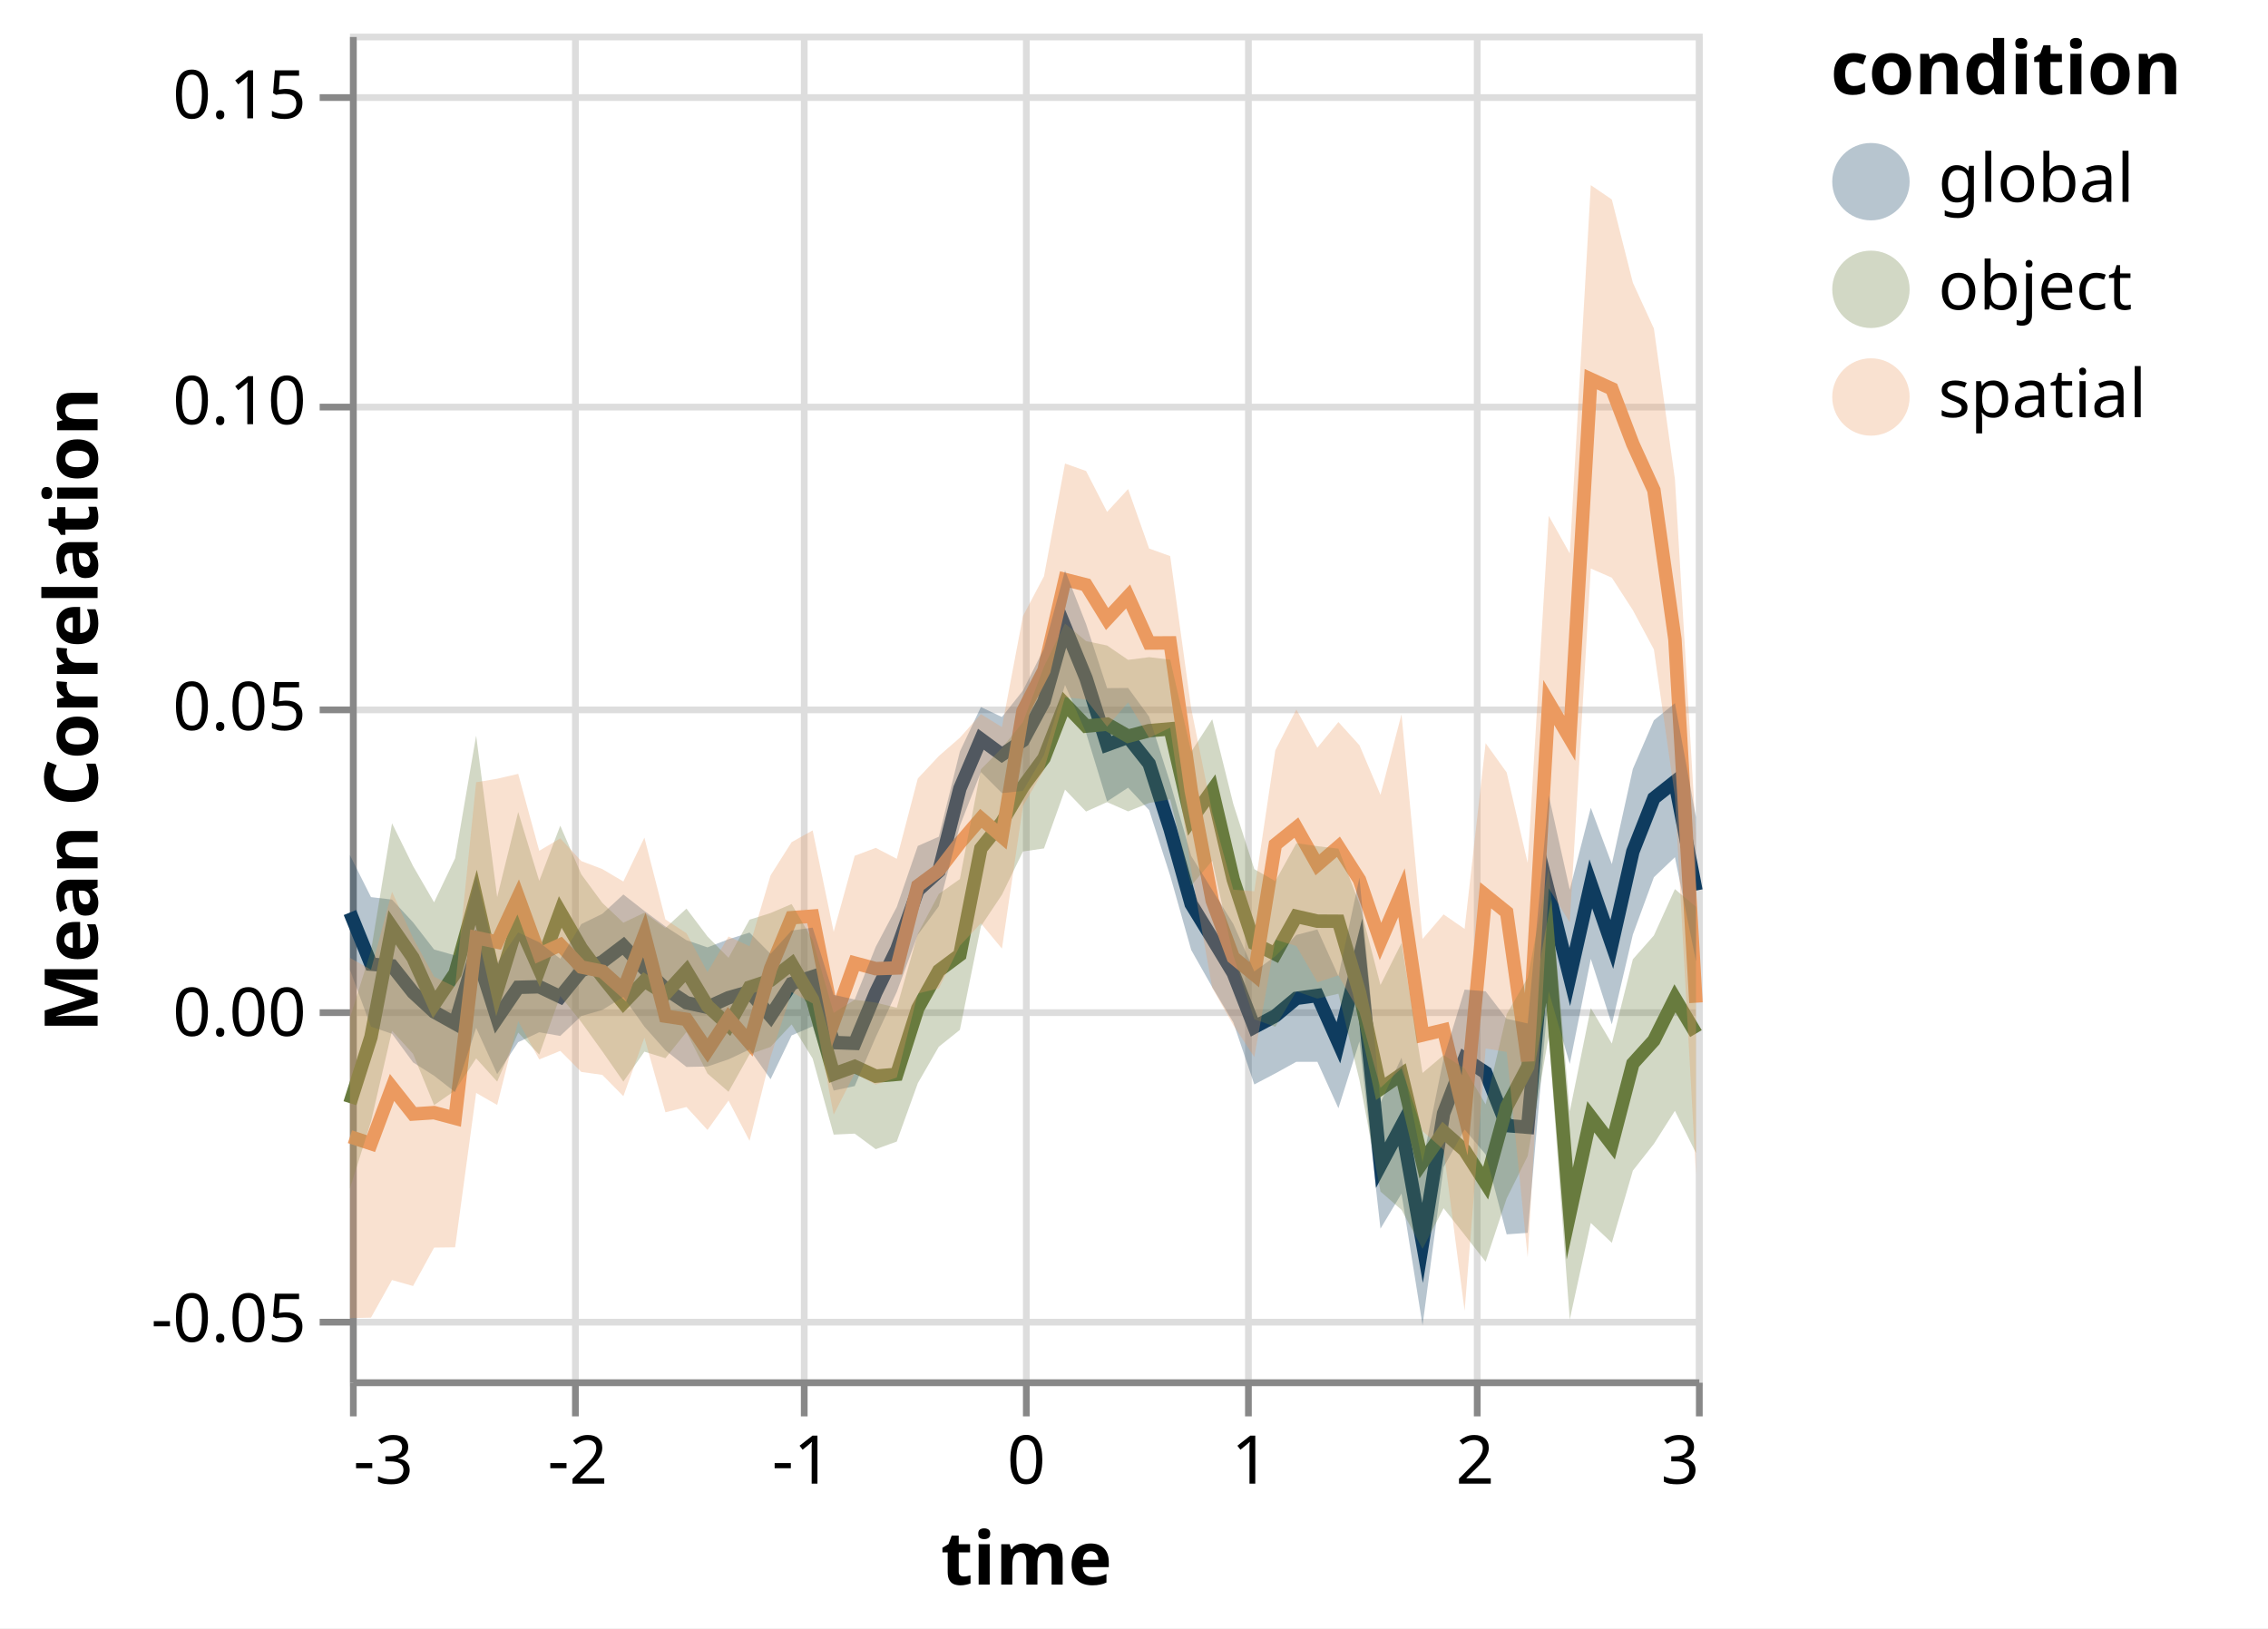
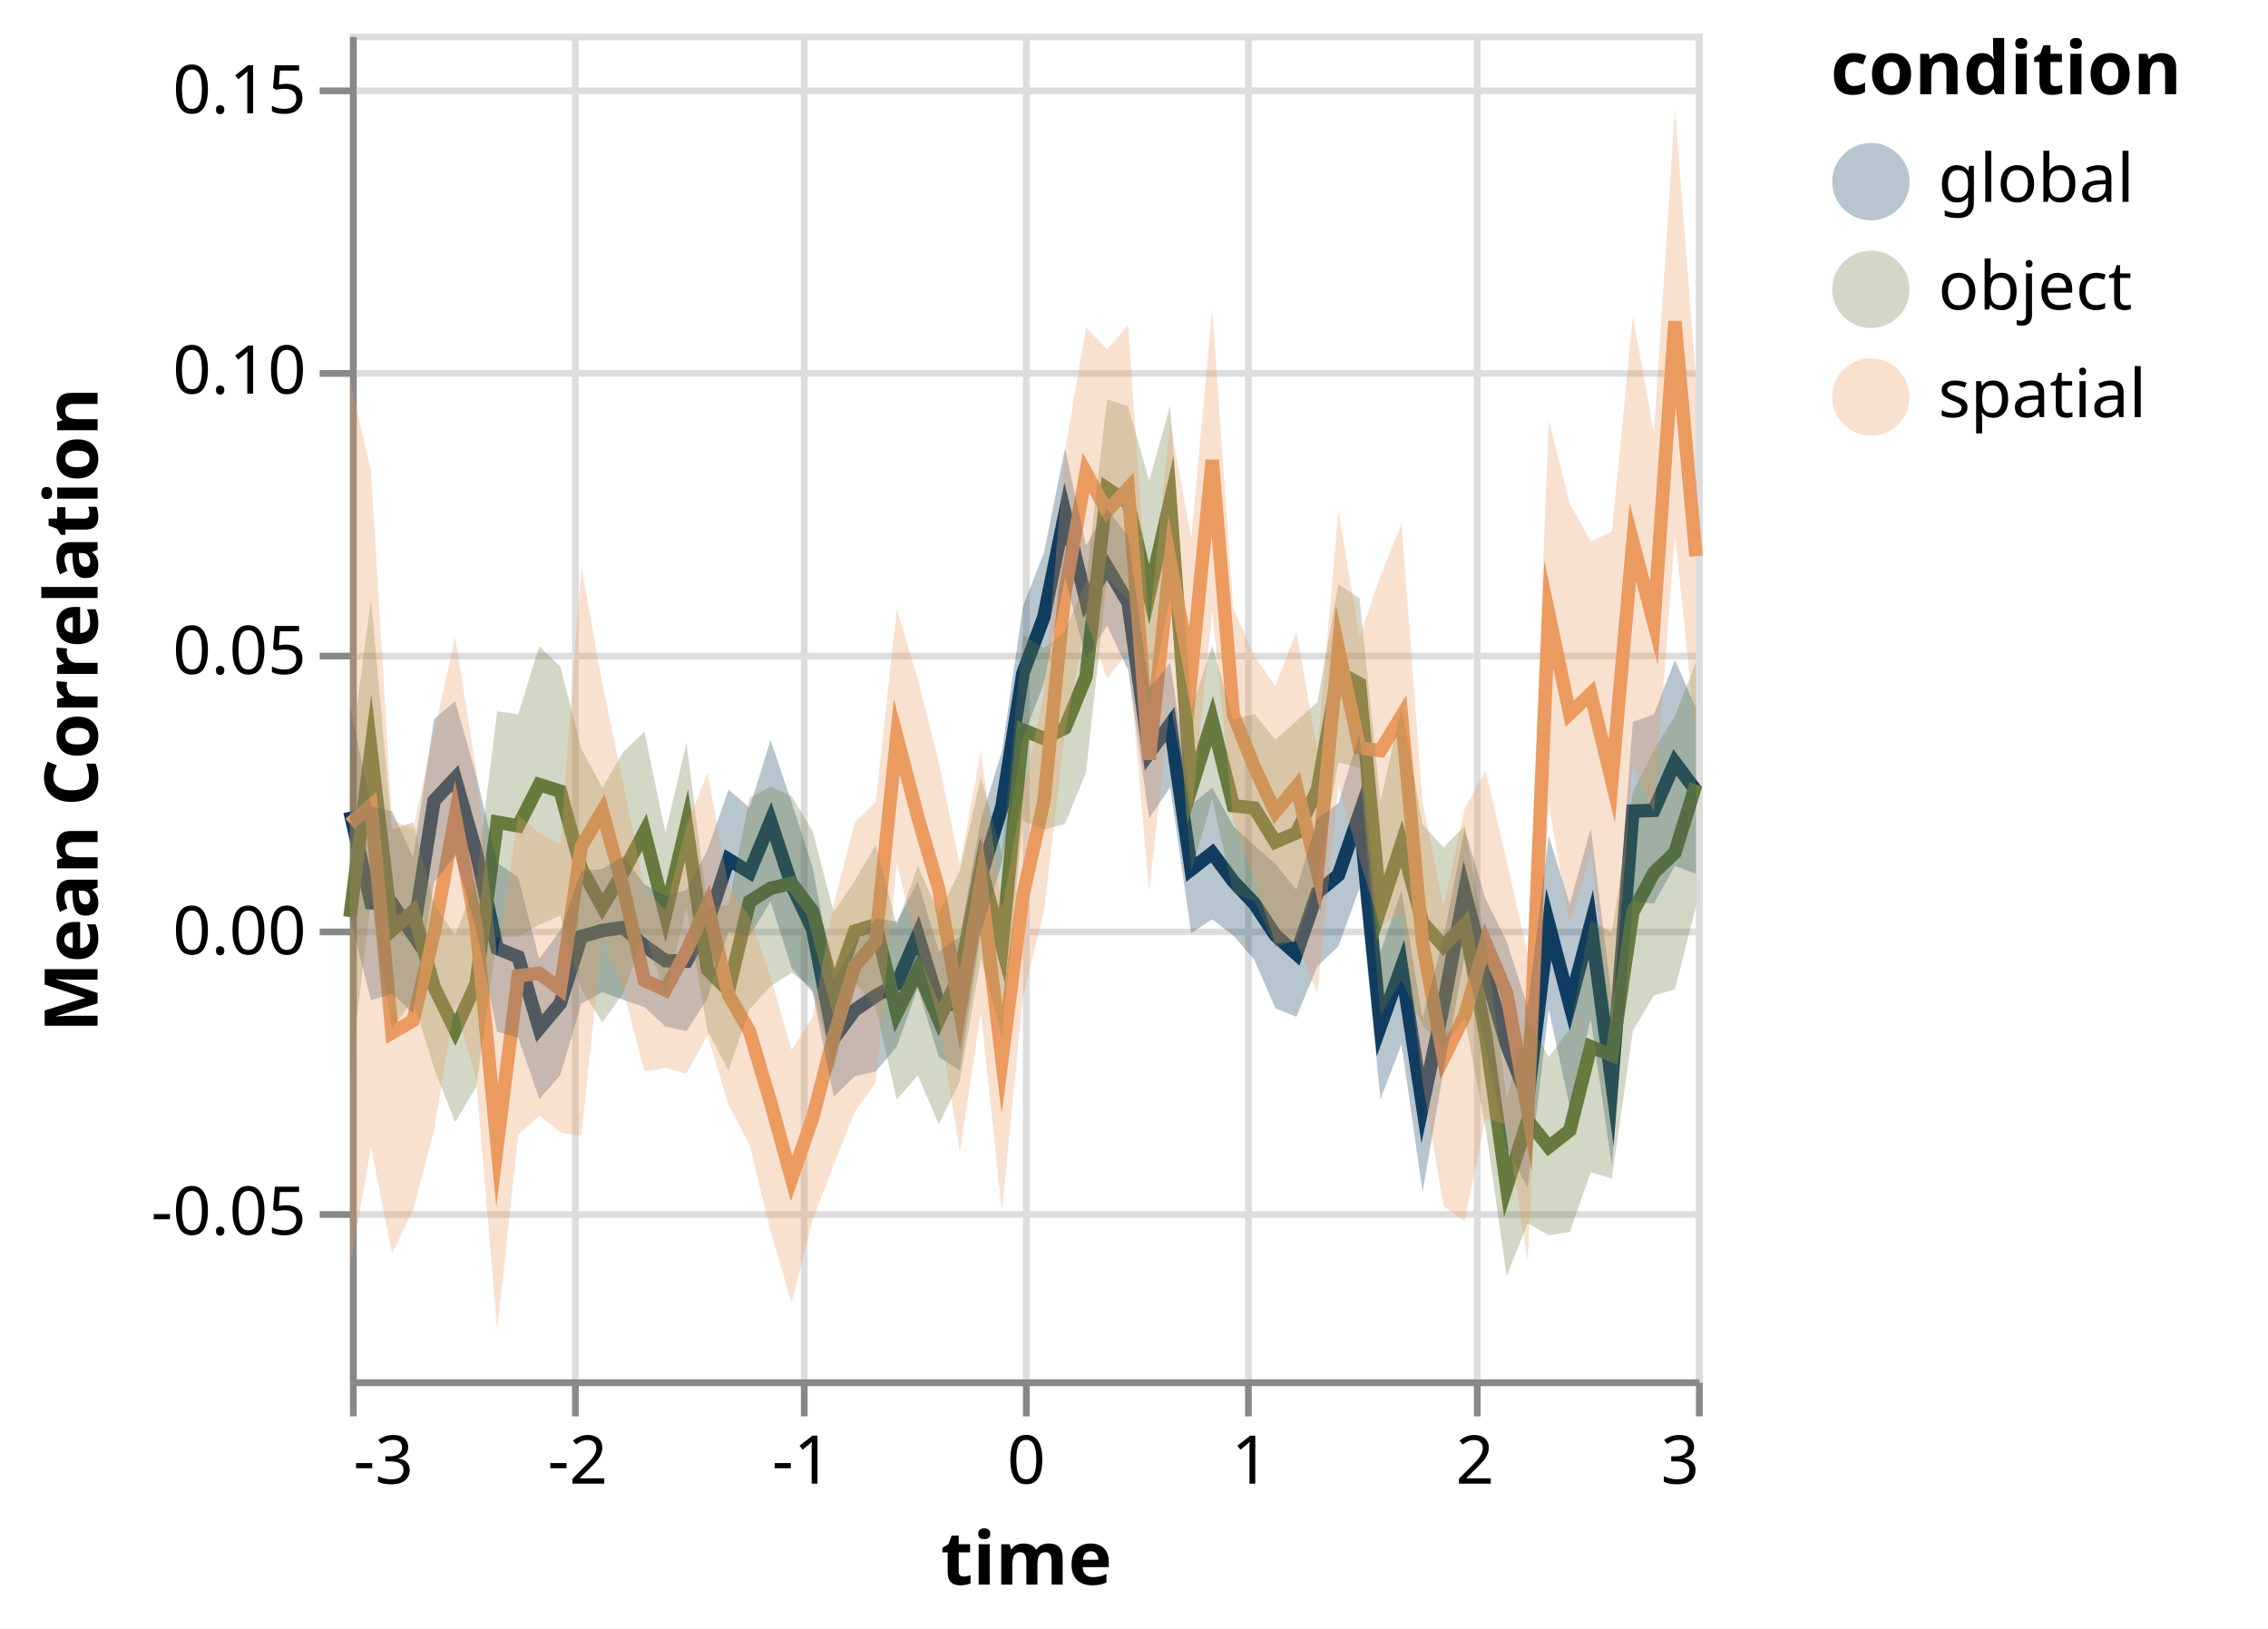
<svg xmlns="http://www.w3.org/2000/svg" class="marks" width="337" height="242" viewBox="0 0 337 242" version="1.1">
  <rect width="337" height="242" fill="white" />
  <g fill="none" stroke-miterlimit="10" transform="translate(52,5)">
    <g class="mark-group role-frame root" role="graphics-object" aria-roledescription="group mark container">
      <g transform="translate(0,0)">
        <path class="background" aria-hidden="true" d="M0.5,0.5h200v200h-200Z" stroke="#ddd" />
        <g>
          <g class="mark-group role-axis" aria-hidden="true">
            <g transform="translate(0.5,200.5)">
              <path class="background" aria-hidden="true" d="M0,0h0v0h0Z" pointer-events="none" />
              <g>
                <g class="mark-rule role-axis-grid" pointer-events="none">
                  <line transform="translate(0,-200)" x2="0" y2="200" stroke="#ddd" stroke-width="1" opacity="1" />
                  <line transform="translate(33,-200)" x2="0" y2="200" stroke="#ddd" stroke-width="1" opacity="1" />
                  <line transform="translate(67,-200)" x2="0" y2="200" stroke="#ddd" stroke-width="1" opacity="1" />
                  <line transform="translate(100,-200)" x2="0" y2="200" stroke="#ddd" stroke-width="1" opacity="1" />
                  <line transform="translate(133,-200)" x2="0" y2="200" stroke="#ddd" stroke-width="1" opacity="1" />
                  <line transform="translate(167,-200)" x2="0" y2="200" stroke="#ddd" stroke-width="1" opacity="1" />
                  <line transform="translate(200,-200)" x2="0" y2="200" stroke="#ddd" stroke-width="1" opacity="1" />
                </g>
              </g>
              <path class="foreground" aria-hidden="true" d="" pointer-events="none" display="none" />
            </g>
          </g>
          <g class="mark-group role-axis" aria-hidden="true">
            <g transform="translate(0.5,0.5)">
              <path class="background" aria-hidden="true" d="M0,0h0v0h0Z" pointer-events="none" />
              <g>
                <g class="mark-rule role-axis-grid" pointer-events="none">
-                   <line transform="translate(0,191)" x2="200" y2="0" stroke="#ddd" stroke-width="1" opacity="1" />
-                   <line transform="translate(0,145)" x2="200" y2="0" stroke="#ddd" stroke-width="1" opacity="1" />
-                   <line transform="translate(0,100)" x2="200" y2="0" stroke="#ddd" stroke-width="1" opacity="1" />
-                   <line transform="translate(0,55)" x2="200" y2="0" stroke="#ddd" stroke-width="1" opacity="1" />
-                   <line transform="translate(0,9)" x2="200" y2="0" stroke="#ddd" stroke-width="1" opacity="1" />
+                   <line transform="translate(0,175)" x2="200" y2="0" stroke="#ddd" stroke-width="1" opacity="1" />
+                   <line transform="translate(0,133)" x2="200" y2="0" stroke="#ddd" stroke-width="1" opacity="1" />
+                   <line transform="translate(0,92)" x2="200" y2="0" stroke="#ddd" stroke-width="1" opacity="1" />
+                   <line transform="translate(0,50)" x2="200" y2="0" stroke="#ddd" stroke-width="1" opacity="1" />
+                   <line transform="translate(0,8)" x2="200" y2="0" stroke="#ddd" stroke-width="1" opacity="1" />
                </g>
              </g>
              <path class="foreground" aria-hidden="true" d="" pointer-events="none" display="none" />
            </g>
          </g>
          <g class="mark-group role-axis" role="graphics-symbol" aria-roledescription="axis" aria-label="X-axis titled 'time' for a linear scale with values from -3 to 3">
            <g transform="translate(0.5,200.5)">
              <path class="background" aria-hidden="true" d="M0,0h0v0h0Z" pointer-events="none" />
              <g>
                <g class="mark-rule role-axis-tick" pointer-events="none">
                  <line transform="translate(0,0)" x2="0" y2="5" stroke="#888" stroke-width="1" opacity="1" />
                  <line transform="translate(33,0)" x2="0" y2="5" stroke="#888" stroke-width="1" opacity="1" />
                  <line transform="translate(67,0)" x2="0" y2="5" stroke="#888" stroke-width="1" opacity="1" />
                  <line transform="translate(100,0)" x2="0" y2="5" stroke="#888" stroke-width="1" opacity="1" />
                  <line transform="translate(133,0)" x2="0" y2="5" stroke="#888" stroke-width="1" opacity="1" />
                  <line transform="translate(167,0)" x2="0" y2="5" stroke="#888" stroke-width="1" opacity="1" />
                  <line transform="translate(200,0)" x2="0" y2="5" stroke="#888" stroke-width="1" opacity="1" />
                </g>
                <g class="mark-text role-axis-label" pointer-events="none">
                  <text text-anchor="start" transform="translate(0,15)" font-family="sans-serif" font-size="10px" fill="#000" opacity="1">-3</text>
                  <text text-anchor="middle" transform="translate(33.33333,15)" font-family="sans-serif" font-size="10px" fill="#000" opacity="1">-2</text>
                  <text text-anchor="middle" transform="translate(66.66667,15)" font-family="sans-serif" font-size="10px" fill="#000" opacity="1">-1</text>
                  <text text-anchor="middle" transform="translate(100,15)" font-family="sans-serif" font-size="10px" fill="#000" opacity="1">0</text>
                  <text text-anchor="middle" transform="translate(133.3333,15)" font-family="sans-serif" font-size="10px" fill="#000" opacity="1">1</text>
                  <text text-anchor="middle" transform="translate(166.6667,15)" font-family="sans-serif" font-size="10px" fill="#000" opacity="1">2</text>
                  <text text-anchor="end" transform="translate(200,15)" font-family="sans-serif" font-size="10px" fill="#000" opacity="1">3</text>
                </g>
                <g class="mark-rule role-axis-domain" pointer-events="none">
                  <line transform="translate(0,0)" x2="200" y2="0" stroke="#888" stroke-width="1" opacity="1" />
                </g>
                <g class="mark-text role-axis-title" pointer-events="none">
                  <text text-anchor="middle" transform="translate(100,30)" font-family="sans-serif" font-size="11px" font-weight="bold" fill="#000" opacity="1">time</text>
                </g>
              </g>
              <path class="foreground" aria-hidden="true" d="" pointer-events="none" display="none" />
            </g>
          </g>
-           <g class="mark-group role-axis" role="graphics-symbol" aria-roledescription="axis" aria-label="Y-axis titled 'Mean Correlation' for a linear scale with values from -0.06 to 0.16">
+           <g class="mark-group role-axis" role="graphics-symbol" aria-roledescription="axis" aria-label="Y-axis titled 'Mean Correlation' for a linear scale with values from -0.08 to 0.16">
            <g transform="translate(0.5,0.5)">
              <path class="background" aria-hidden="true" d="M0,0h0v0h0Z" pointer-events="none" />
              <g>
                <g class="mark-rule role-axis-tick" pointer-events="none">
-                   <line transform="translate(0,191)" x2="-5" y2="0" stroke="#888" stroke-width="1" opacity="1" />
-                   <line transform="translate(0,145)" x2="-5" y2="0" stroke="#888" stroke-width="1" opacity="1" />
-                   <line transform="translate(0,100)" x2="-5" y2="0" stroke="#888" stroke-width="1" opacity="1" />
-                   <line transform="translate(0,55)" x2="-5" y2="0" stroke="#888" stroke-width="1" opacity="1" />
-                   <line transform="translate(0,9)" x2="-5" y2="0" stroke="#888" stroke-width="1" opacity="1" />
+                   <line transform="translate(0,175)" x2="-5" y2="0" stroke="#888" stroke-width="1" opacity="1" />
+                   <line transform="translate(0,133)" x2="-5" y2="0" stroke="#888" stroke-width="1" opacity="1" />
+                   <line transform="translate(0,92)" x2="-5" y2="0" stroke="#888" stroke-width="1" opacity="1" />
+                   <line transform="translate(0,50)" x2="-5" y2="0" stroke="#888" stroke-width="1" opacity="1" />
+                   <line transform="translate(0,8)" x2="-5" y2="0" stroke="#888" stroke-width="1" opacity="1" />
                </g>
                <g class="mark-text role-axis-label" pointer-events="none">
-                   <text text-anchor="end" transform="translate(-7,193.9091)" font-family="sans-serif" font-size="10px" fill="#000" opacity="1">-0.05</text>
-                   <text text-anchor="end" transform="translate(-7,148.4545)" font-family="sans-serif" font-size="10px" fill="#000" opacity="1">0.00</text>
-                   <text text-anchor="end" transform="translate(-7,103)" font-family="sans-serif" font-size="10px" fill="#000" opacity="1">0.05</text>
-                   <text text-anchor="end" transform="translate(-7,57.54545)" font-family="sans-serif" font-size="10px" fill="#000" opacity="1">0.10</text>
-                   <text text-anchor="end" transform="translate(-7,12.09091)" font-family="sans-serif" font-size="10px" fill="#000" opacity="1">0.15</text>
+                   <text text-anchor="end" transform="translate(-7,178)" font-family="sans-serif" font-size="10px" fill="#000" opacity="1">-0.05</text>
+                   <text text-anchor="end" transform="translate(-7,136.3333)" font-family="sans-serif" font-size="10px" fill="#000" opacity="1">0.00</text>
+                   <text text-anchor="end" transform="translate(-7,94.66667)" font-family="sans-serif" font-size="10px" fill="#000" opacity="1">0.05</text>
+                   <text text-anchor="end" transform="translate(-7,53)" font-family="sans-serif" font-size="10px" fill="#000" opacity="1">0.10</text>
+                   <text text-anchor="end" transform="translate(-7,11.33333)" font-family="sans-serif" font-size="10px" fill="#000" opacity="1">0.15</text>
                </g>
                <g class="mark-rule role-axis-domain" pointer-events="none">
                  <line transform="translate(0,200)" x2="0" y2="-200" stroke="#888" stroke-width="1" opacity="1" />
                </g>
                <g class="mark-text role-axis-title" pointer-events="none">
                  <text text-anchor="middle" transform="translate(-36,100) rotate(-90) translate(0,-2)" font-family="sans-serif" font-size="11px" font-weight="bold" fill="#000" opacity="1">Mean Correlation</text>
                </g>
              </g>
              <path class="foreground" aria-hidden="true" d="" pointer-events="none" display="none" />
            </g>
          </g>
          <g class="mark-group role-scope layer_0_pathgroup" role="graphics-object" aria-roledescription="group mark container">
            <g transform="translate(0,0)">
              <path class="background" aria-hidden="true" d="M0,0h200v200h-200Z" />
              <g>
                <g class="mark-line role-mark layer_0_marks" role="graphics-object" aria-roledescription="line mark container">
-                   <path aria-label="time: -3; condition: global; Mean Correlation: 0.0163220218439" role="graphics-symbol" aria-roledescription="line mark" d="M0,130.616L3.125,138.294L6.25,138.546L9.375,142.495L12.5,145.376L15.625,147.12L18.75,136.529L21.875,146.341L25,141.734L28.125,141.65L31.25,143.137L34.375,139.271L37.5,137.947L40.625,135.57L43.75,138.954L46.875,141.949L50,144.028L53.125,144.7L56.25,143.282L59.375,142.393L62.5,146.002L65.625,141.179L68.75,140.156L71.875,149.94L75,150.059L78.125,142.519L81.25,136.115L84.375,127.329L87.5,124.481L90.625,112.195L93.75,104.864L96.875,107.169L100,105.065L103.125,99.249L106.25,88.196L109.375,95.812L112.5,105.696L115.625,104.559L118.75,108.501L121.875,118.238L125,129.363L128.125,134.471L131.25,139.629L134.375,147.649L137.5,145.982L140.625,143.373L143.75,142.95L146.875,149.976L150,137.353L153.125,168.17L156.25,162.295L159.375,179.725L162.5,160.468L165.625,152.358L168.75,154.417L171.875,162.283L175,162.531L178.125,127.709L181.25,140.2L184.375,126.352L187.5,135.36L190.625,121.557L193.75,113.63L196.875,111.157L200,127.359" stroke="#0F3C5F" stroke-width="2" />
+                   <path aria-label="time: -3; condition: global; Mean Correlation: 0.0212646980146" role="graphics-symbol" aria-roledescription="line mark" d="M0,115.613L3.125,129.169L6.25,129.273L9.375,133.907L12.5,113.997L15.625,110.663L18.75,121.65L21.875,135.948L25,137.209L28.125,147.847L31.25,144.119L34.375,134.196L37.5,133.288L40.625,132.855L43.75,135.562L46.875,137.776L50,137.846L53.125,132.287L56.25,122.726L59.375,124.637L62.5,117.046L65.625,126.517L68.75,133.098L71.875,149.366L75,145.125L78.125,142.998L81.25,141.245L84.375,133.983L87.5,144.24L90.625,144.236L93.75,125.268L96.875,114.87L100,95.066L103.125,86.638L106.25,71.327L109.375,84.301L112.5,79.277L115.625,84.588L118.75,106.923L121.875,102.626L125,124.218L128.125,121.77L131.25,125.979L134.375,129.282L137.5,133.981L140.625,136.767L143.75,127.644L146.875,125.049L150,115.98L153.125,147.469L156.25,138.735L159.375,159.258L162.5,144.26L165.625,127.543L168.75,139.627L171.875,150.274L175,158.204L178.125,132.368L181.25,144.281L184.375,132.391L187.5,155.829L190.625,115.548L193.75,115.433L196.875,108.312L200,112.49" stroke="#0F3C5F" stroke-width="2" />
                </g>
              </g>
              <path class="foreground" aria-hidden="true" d="" display="none" />
            </g>
            <g transform="translate(0,0)">
              <path class="background" aria-hidden="true" d="M0,0h200v200h-200Z" />
              <g>
                <g class="mark-line role-mark layer_0_marks" role="graphics-object" aria-roledescription="line mark container">
-                   <path aria-label="time: -3; condition: object; Mean Correlation: -0.0148568028618" role="graphics-symbol" aria-roledescription="line mark" d="M0,158.961L3.125,149.115L6.25,132.817L9.375,137.36L12.5,144.283L15.625,139.638L18.75,128.366L21.875,142.15L25,132.044L28.125,139.036L31.25,130.537L34.375,135.941L37.5,140.167L40.625,144.045L43.75,140.774L46.875,142.714L50,139.302L53.125,144.502L56.25,147.368L59.375,141.726L62.5,140.68L65.625,138.261L68.75,143.587L71.875,154.632L75,153.494L78.125,154.935L81.25,154.665L84.375,144.863L87.5,139.25L90.625,136.915L93.75,121.09L96.875,117.193L100,111.922L103.125,107.673L106.25,99.641L109.375,102.917L112.5,102.622L115.625,104.414L118.75,103.592L121.875,103.324L125,116.824L128.125,112.456L131.25,125.724L134.375,135.235L137.5,136.796L140.625,131.189L143.75,131.902L146.875,131.919L150,142.496L153.125,156.817L156.25,154.67L159.375,167.728L162.5,163.207L165.625,165.951L168.75,170.842L171.875,159.477L175,153.553L178.125,136.314L181.25,175.363L184.375,160.979L187.5,165.079L190.625,153.066L193.75,149.616L196.875,143.36L200,148.612" stroke="#687B3E" stroke-width="2" />
+                   <path aria-label="time: -3; condition: object; Mean Correlation: 0.00244119730264" role="graphics-symbol" aria-roledescription="line mark" d="M0,131.299L3.125,106.518L6.25,133.246L9.375,130.428L12.5,141.658L15.625,148.09L18.75,141.174L21.875,117.19L25,117.747L28.125,111.611L31.25,112.59L34.375,124.061L37.5,129.764L40.625,124.595L43.75,118.681L46.875,130.909L50,117.667L53.125,139.092L56.25,142.202L59.375,128.987L62.5,127.027L65.625,126.269L68.75,130.429L71.875,142.28L75,133.382L78.125,132.454L81.25,145.551L84.375,139.172L87.5,146.55L90.625,139.888L93.75,123.954L96.875,135.596L100,103.491L103.125,104.756L106.25,103.178L109.375,95.548L112.5,67.615L115.625,69.719L118.75,83.33L121.875,69.518L125,112.162L128.125,102.134L131.25,114.738L134.375,115.084L137.5,120.128L140.625,118.78L143.75,112.375L146.875,94.912L150,96.628L153.125,130.04L156.25,120.399L159.375,132.09L162.5,135.624L165.625,132.367L168.75,148.857L171.875,171.371L175,161.545L178.125,165.445L181.25,162.992L184.375,150.559L187.5,151.84L190.625,130.56L193.75,124.699L196.875,121.711L200,111.576" stroke="#687B3E" stroke-width="2" />
                </g>
              </g>
              <path class="foreground" aria-hidden="true" d="" display="none" />
            </g>
            <g transform="translate(0,0)">
              <path class="background" aria-hidden="true" d="M0,0h200v200h-200Z" />
              <g>
                <g class="mark-line role-mark layer_0_marks" role="graphics-object" aria-roledescription="line mark container">
-                   <path aria-label="time: -3; condition: spatial; Mean Correlation: -0.0203298542407" role="graphics-symbol" aria-roledescription="line mark" d="M0,163.936L3.125,164.965L6.25,156.614L9.375,160.566L12.5,160.361L15.625,161.196L18.75,134.344L21.875,135.011L25,128.302L28.125,136.854L31.25,135.427L34.375,138.719L37.5,139.347L40.625,142.147L43.75,133.917L46.875,146.022L50,146.498L53.125,151.115L56.25,146.329L59.375,149.961L62.5,138.949L65.625,131.388L68.75,131.154L71.875,146.856L75,138.126L78.125,138.963L81.25,138.859L84.375,126.656L87.5,124.339L90.625,120.269L93.75,116.628L96.875,119.333L100,100.688L103.125,94.619L106.25,81.128L109.375,81.92L112.5,87.001L115.625,83.641L118.75,90.566L121.875,90.546L125,112.477L128.125,128.852L131.25,137.289L134.375,139.86L137.5,120.524L140.625,118L143.75,123.538L146.875,120.845L150,125.751L153.125,134.913L156.25,127.672L159.375,148.833L162.5,148.085L165.625,160.77L168.75,128.056L171.875,130.581L175,152.677L178.125,99.398L181.25,104.717L184.375,51.354L187.5,52.78L190.625,61.001L193.75,67.849L196.875,90.009L200,144.023" stroke="#EB9A60" stroke-width="2" />
+                   <path aria-label="time: -3; condition: spatial; Mean Correlation: 0.0190844518742" role="graphics-symbol" aria-roledescription="line mark" d="M0,117.43L3.125,114.697L6.25,148.5L9.375,146.682L12.5,133.744L15.625,116.366L18.75,132.61L21.875,165.242L25,140.033L28.125,139.652L31.25,142.024L34.375,120.798L37.5,115.538L40.625,127.004L43.75,140.7L46.875,142.117L50,136.318L53.125,129.486L56.25,142.845L59.375,148.285L62.5,158.816L65.625,170.15L68.75,161.128L71.875,149.064L75,138.593L78.125,134.873L81.25,104.482L84.375,116.39L87.5,127.187L90.625,145.184L93.75,126.233L96.875,152.43L100,128.053L103.125,114.031L106.25,82.92L109.375,65.26L112.5,70.987L115.625,67.586L118.75,107.872L121.875,78.445L125,95.288L128.125,63.387L131.25,101.18L134.375,109.016L137.5,115.669L140.625,111.887L143.75,124.568L146.875,91.459L150,106.151L153.125,106.547L156.25,101.417L159.375,135.09L162.5,152.269L165.625,145.952L168.75,135.138L171.875,142.581L175,160.017L178.125,86.262L181.25,101.057L184.375,98.09L187.5,111.067L190.625,75.566L193.75,87.611L196.875,42.773L200,77.661" stroke="#EB9A60" stroke-width="2" />
                </g>
              </g>
              <path class="foreground" aria-hidden="true" d="" display="none" />
            </g>
          </g>
          <g class="mark-group role-scope layer_1_layer_0_pathgroup" role="graphics-object" aria-roledescription="group mark container">
            <g transform="translate(0,0)">
              <path class="background" aria-hidden="true" d="M0,0h200v200h-200Z" />
              <g>
                <g class="mark-area role-mark layer_1_layer_0_marks" role="graphics-object" aria-roledescription="area mark container">
-                   <path aria-label=": 0.00692903252546; upper_lower: 0.0256991726485; time: -3; condition: global; upper: 0.0256991726485; lower: 0.00692903252546" role="graphics-symbol" aria-roledescription="errorband" d="M0,139.155L3.125,147.589L6.25,148.64L9.375,152.894L12.5,154.876L15.625,157.308L18.75,147.767L21.875,154.637L25,149.886L28.125,148.413L31.25,148.96L34.375,146L37.5,145.099L40.625,143.159L43.75,147.583L46.875,151.094L50,153.568L53.125,153.501L56.25,152.441L59.375,150.971L62.5,155.391L65.625,148.887L68.75,147.523L71.875,157.079L75,156.413L78.125,149.144L81.25,142.427L84.375,133.929L87.5,129.683L90.625,117.743L93.75,109.741L96.875,112.87L100,112.551L103.125,107.231L106.25,96.793L109.375,103.916L112.5,114.109L115.625,112.067L118.75,115.398L121.875,125.145L125,136.186L128.125,141.711L131.25,146.936L134.375,156.17L137.5,154.529L140.625,152.802L143.75,152.807L146.875,159.706L150,149.784L153.125,177.604L156.25,172.389L159.375,191.961L162.5,168.464L165.625,162.861L168.75,166.574L171.875,178.448L175,178.225L178.125,142.343L181.25,153.124L184.375,137.509L187.5,147.239L190.625,133.897L193.75,125.378L196.875,122.397L200,137.845L200,116.441L196.875,99.506L193.75,102.045L190.625,109.271L187.5,123.419L184.375,115.049L181.25,127.229L178.125,113.192L175,147.105L171.875,146.41L168.75,142.321L165.625,142.074L162.5,152.312L159.375,167.733L156.25,152.187L153.125,158.871L150,125.426L146.875,140.063L143.75,133.133L140.625,133.952L137.5,137.115L134.375,139.371L131.25,132.302L128.125,127.261L125,122.205L121.875,111.327L118.75,101.509L115.625,97.245L112.5,97.268L109.375,87.729L106.25,79.775L103.125,91.398L100,97.628L96.875,101.559L93.75,100.082L90.625,106.692L87.5,119.347L84.375,120.723L81.25,129.791L78.125,135.713L75,143.542L71.875,142.85L68.75,132.86L65.625,133.293L62.5,136.759L59.375,133.599L56.25,134.59L53.125,135.797L50,134.728L46.875,132.691L43.75,130.381L40.625,127.937L37.5,130.813L34.375,132.335L31.25,137.478L28.125,135.047L25,133.57L21.875,138.13L18.75,125.236L15.625,136.995L12.5,136.113L9.375,132.076L6.25,128.695L3.125,128.328L0,122.092Z" fill="#0F3C5F" opacity="0.3" />
+                   <path aria-label=": 0.00247684127559; upper_lower: 0.0401791179869; time: -3; condition: global; upper: 0.0401791179869; lower: 0.00247684127559" role="graphics-symbol" aria-roledescription="errorband" d="M0,131.269L3.125,143.67L6.25,142.641L9.375,145.59L12.5,126.124L15.625,122.202L18.75,133.149L21.875,148.336L25,149.213L28.125,158.339L31.25,154.815L34.375,144.16L37.5,142.45L40.625,143.622L43.75,144.66L46.875,147.565L50,148.247L53.125,143.411L56.25,133.468L59.375,134.158L62.5,128.962L65.625,138.883L68.75,142.47L71.875,158.029L75,154.968L78.125,154.226L81.25,150.575L84.375,141.808L87.5,152.072L90.625,154.105L93.75,133.583L96.875,123.231L100,104.757L103.125,96.486L106.25,80.879L109.375,92.886L112.5,87.983L115.625,94.566L118.75,116.627L121.875,112L125,133.666L128.125,131.642L131.25,134.024L134.375,137.627L137.5,144.828L140.625,146.126L143.75,138.606L146.875,135.631L150,127.03L153.125,158.338L156.25,150.203L159.375,172.124L162.5,154.096L165.625,137.174L168.75,150.738L171.875,165.594L175,171.557L178.125,145.02L181.25,159.476L184.375,146.448L187.5,168.267L190.625,128.996L193.75,129.289L196.875,123.691L200,124.852L200,100.211L196.875,93.07L193.75,101.189L190.625,102.278L187.5,143.206L184.375,118.125L181.25,129.4L178.125,119.203L175,144.618L171.875,134.883L168.75,128.628L165.625,118.217L162.5,134.314L159.375,146.356L156.25,127.36L153.125,136.434L150,104.17L146.875,114.355L143.75,116.687L140.625,127.249L137.5,123.353L134.375,120.638L131.25,117.777L128.125,112.067L125,114.568L121.875,93.527L118.75,97.272L115.625,74.741L112.5,70.555L109.375,76.075L106.25,61.645L103.125,77.11L100,85.118L96.875,106.697L93.75,116.771L90.625,134.228L87.5,136.381L84.375,126.015L81.25,131.982L78.125,131.471L75,135.212L71.875,140.588L68.75,123.927L65.625,114.231L62.5,104.995L59.375,115.052L56.25,112.339L53.125,121.302L50,127.284L46.875,128.172L43.75,126.454L40.625,122.233L37.5,124.148L34.375,124.489L31.25,133.274L28.125,137.478L25,125.381L21.875,123.251L18.75,110.197L15.625,99.19L12.5,101.877L9.375,122.381L6.25,115.55L3.125,114.853L0,99.851Z" fill="#0F3C5F" opacity="0.3" />
                </g>
              </g>
              <path class="foreground" aria-hidden="true" d="" display="none" />
            </g>
            <g transform="translate(0,0)">
              <path class="background" aria-hidden="true" d="M0,0h200v200h-200Z" />
              <g>
                <g class="mark-area role-mark layer_1_layer_0_marks" role="graphics-object" aria-roledescription="area mark container">
-                   <path aria-label=": -0.0288116144747; upper_lower: -0.000883115189819; time: -3; condition: object; upper: -0.000883115189819; lower: -0.0288116144747" role="graphics-symbol" aria-roledescription="errorband" d="M0,171.647L3.125,161.686L6.25,148.193L9.375,151.626L12.5,159.244L15.625,157.064L18.75,152.297L21.875,155.748L25,148.46L28.125,151.739L31.25,143.017L34.375,146.905L37.5,151.252L40.625,155.744L43.75,151.298L46.875,152.273L50,148.378L53.125,154.554L56.25,157.267L59.375,151.693L62.5,150.592L65.625,147.248L68.75,152.32L71.875,163.624L75,163.478L78.125,165.79L81.25,164.656L84.375,155.987L87.5,150.559L90.625,148.066L93.75,132.666L96.875,127.981L100,121.545L103.125,121.093L106.25,112.355L109.375,115.609L112.5,114.21L115.625,115.588L118.75,114.335L121.875,113.794L125,126.631L128.125,122.914L131.25,136.963L134.375,146.476L137.5,147.596L140.625,142.337L143.75,143.411L146.875,142.69L150,155.527L153.125,172.09L156.25,174.803L159.375,180.609L162.5,174.56L165.625,178.518L168.75,182.52L171.875,173.113L175,166.815L178.125,149.001L181.25,191.113L184.375,176.754L187.5,179.708L190.625,168.978L193.75,165.002L196.875,160.087L200,166.356L200,129.777L196.875,127.136L193.75,134.028L190.625,137.568L187.5,150.092L184.375,144.818L181.25,160.177L178.125,124.044L175,140.32L171.875,145.725L168.75,159.127L165.625,153.793L162.5,151.809L159.375,154.46L156.25,135.152L153.125,141.388L150,129.313L146.875,121.13L143.75,120.76L140.625,120.315L137.5,125.961L134.375,124.17L131.25,114.472L128.125,101.9L125,106.714L121.875,93.039L118.75,92.668L115.625,93.068L112.5,90.935L109.375,90.279L106.25,87.668L103.125,94.073L100,102.332L96.875,106.161L93.75,109.341L90.625,125.647L87.5,127.852L84.375,133.775L81.25,144.767L78.125,144.01L75,143.579L71.875,145.539L68.75,134.687L65.625,129.361L62.5,130.691L59.375,131.68L56.25,137.344L53.125,134.172L50,130.035L46.875,132.918L43.75,130.637L40.625,132.131L37.5,129.188L34.375,124.939L31.25,117.71L28.125,125.916L25,115.682L21.875,128.32L18.75,104.327L15.625,122.554L12.5,129.105L9.375,123.71L6.25,117.354L3.125,136.296L0,146.257Z" fill="#687B3E" opacity="0.3" />
+                   <path aria-label=": -0.0259243362977; upper_lower: 0.0307528795836; time: -3; condition: object; upper: 0.0307528795836; lower: -0.0259243362977" role="graphics-symbol" aria-roledescription="errorband" d="M0,154.937L3.125,128.712L6.25,147.805L9.375,143.671L12.5,153.796L15.625,161.778L18.75,156.544L21.875,134.274L25,134.231L28.125,132.41L31.25,131.09L34.375,142.01L37.5,146.92L40.625,142.66L43.75,133.604L46.875,142.777L50,130.021L53.125,148.169L56.25,154.126L59.375,144.973L62.5,141.589L65.625,139.563L68.75,141.923L71.875,154.143L75,140.918L78.125,144.756L81.25,158.421L84.375,154.831L87.5,162.088L90.625,155.744L93.75,137.454L96.875,148.993L100,116.991L103.125,118.295L106.25,117.441L109.375,109.795L112.5,81.106L115.625,84.169L118.75,100.187L121.875,83.63L125,124.559L128.125,113.731L131.25,127.723L134.375,128.944L137.5,135.798L140.625,134.774L143.75,125.62L146.875,108.322L150,109.09L153.125,146.017L156.25,140.604L159.375,147.367L162.5,150.732L165.625,146.248L168.75,162.691L171.875,184.638L175,176.813L178.125,178.597L181.25,178.103L184.375,169.206L187.5,170.163L190.625,148.2L193.75,142.951L196.875,142.042L200,129.679L200,93.437L196.875,101.431L193.75,106.415L190.625,112.667L187.5,133.621L184.375,131.705L181.25,147.917L178.125,152.108L175,146.508L171.875,158.218L168.75,134.942L165.625,117.733L162.5,120.966L159.375,117.528L156.25,99.973L153.125,114.111L150,83.902L146.875,81.804L143.75,99.354L140.625,102.17L137.5,104.922L134.375,101.07L131.25,101.959L128.125,90.943L125,100.327L121.875,55.308L118.75,66.418L115.625,55.376L112.5,54.342L109.375,81.302L106.25,88.841L103.125,91.302L100,89.355L96.875,121.806L93.75,110.496L90.625,124.376L87.5,130.727L84.375,123.678L81.25,132.526L78.125,120.558L75,125.919L71.875,130.545L68.75,118.522L65.625,113.333L62.5,111.925L59.375,113.57L56.25,129.566L53.125,129.763L50,105.385L46.875,118.786L43.75,103.71L40.625,106.725L37.5,112.077L34.375,106.243L31.25,94.042L28.125,91.045L25,101.172L21.875,100.699L18.75,125.927L15.625,133.998L12.5,129.341L9.375,117.196L6.25,118.312L3.125,84.037L0,107.706Z" fill="#687B3E" opacity="0.3" />
                </g>
              </g>
              <path class="foreground" aria-hidden="true" d="" display="none" />
            </g>
            <g transform="translate(0,0)">
              <path class="background" aria-hidden="true" d="M0,0h200v200h-200Z" />
              <g>
                <g class="mark-area role-mark layer_1_layer_0_marks" role="graphics-object" aria-roledescription="area mark container">
-                   <path aria-label=": -0.0499886732398; upper_lower: 0.00891419399247; time: -3; condition: spatial; upper: 0.00891419399247; lower: -0.0499886732398" role="graphics-symbol" aria-roledescription="errorband" d="M0,190.899L3.125,190.823L6.25,185.238L9.375,186.126L12.5,180.419L15.625,180.38L18.75,157.429L21.875,159.221L25,146.768L28.125,152.451L31.25,151.18L34.375,154.312L37.5,154.749L40.625,157.916L43.75,149.214L46.875,160.306L50,159.52L53.125,162.938L56.25,158.558L59.375,164.551L62.5,152.079L65.625,142.459L68.75,144.129L71.875,160.67L75,154.535L78.125,156.195L81.25,155.137L84.375,142.658L87.5,141.887L90.625,135.558L93.75,132.219L96.875,135.98L100,114.801L103.125,109.393L106.25,98.61L109.375,98.962L112.5,102.995L115.625,99.384L118.75,104.664L121.875,103.137L125,124.348L128.125,141.808L131.25,147.336L134.375,152.094L137.5,134.649L140.625,135.595L143.75,140.987L146.875,139.955L150,145.422L153.125,156.677L156.25,153.755L159.375,163.1L162.5,165.868L165.625,189.8L168.75,150.833L171.875,151.334L175,181.841L178.125,127.013L181.25,132.09L184.375,79.495L187.5,80.856L190.625,85.682L193.75,91.523L196.875,113.349L200,169.489L200,118.927L196.875,66.21L193.75,43.826L190.625,37.015L187.5,24.648L184.375,22.516L181.25,77.255L178.125,71.66L175,123.258L171.875,109.805L168.75,105.45L165.625,133.054L162.5,130.896L159.375,134.553L156.25,101.157L153.125,113.125L150,105.758L146.875,102.308L143.75,106.121L140.625,100.44L137.5,106.514L134.375,127.456L131.25,127.222L128.125,115.738L125,100.304L121.875,77.645L118.75,76.525L115.625,67.688L112.5,71.076L109.375,64.999L106.25,63.89L103.125,80.643L100,86.563L96.875,103.057L93.75,101.131L90.625,104.638L87.5,107.361L84.375,110.703L81.25,122.633L78.125,121.011L75,122.189L71.875,133.485L68.75,118.412L65.625,120.161L62.5,125.094L59.375,135.625L56.25,134.182L53.125,139.476L50,133.698L46.875,131.65L43.75,119.489L40.625,126.011L37.5,124.16L34.375,122.971L31.25,119.591L28.125,121.446L25,110.01L21.875,110.737L18.75,111.262L15.625,141.687L12.5,140.154L9.375,134.408L6.25,127.533L3.125,139.115L0,137.351Z" fill="#EB9A60" opacity="0.3" />
+                   <path aria-label=": -0.0600166754747; upper_lower: 0.0983989181845; time: -3; condition: spatial; upper: 0.0983989181845; lower: -0.0600166754747" role="graphics-symbol" aria-roledescription="errorband" d="M0,183.347L3.125,165.514L6.25,181.271L9.375,174.824L12.5,162.971L15.625,144.045L18.75,155.507L21.875,192.75L25,163.663L28.125,160.795L31.25,163.306L34.375,163.82L37.5,134.197L40.625,142.349L43.75,154.205L46.875,153.722L50,154.557L53.125,148.851L56.25,159.193L59.375,165.185L62.5,177.96L65.625,188.699L68.75,176.302L71.875,168.154L75,160.263L78.125,155.836L81.25,123.349L84.375,135.999L87.5,146.785L90.625,166.243L93.75,145.519L96.875,175.052L100,143.096L103.125,130.42L106.25,103.808L109.375,87.075L112.5,95.84L115.625,91.891L118.75,127.539L121.875,99.393L125,116.4L128.125,85.95L131.25,116.901L134.375,125.889L137.5,135.188L140.625,134.942L143.75,142.657L146.875,111.77L150,122.808L153.125,132.773L156.25,130.546L159.375,155.868L162.5,174.269L165.625,176.523L168.75,161.155L171.875,162.169L175,182.509L178.125,114.661L181.25,132.323L184.375,121.907L187.5,147.386L190.625,108.789L193.75,115.733L196.875,74.434L200,104.513L200,51.187L196.875,11.125L193.75,59.252L190.625,42.028L187.5,74.001L184.375,75.475L181.25,69.818L178.125,57.442L175,136.777L171.875,122.995L168.75,109.508L165.625,115.221L162.5,129.647L159.375,114.173L156.25,72.804L153.125,80.611L150,89.603L146.875,70.93L143.75,106.468L140.625,88.879L137.5,96.928L134.375,92.481L131.25,85.391L128.125,40.873L125,75.001L121.875,57.664L118.75,88.365L115.625,43.333L112.5,46.924L109.375,43.671L106.25,61.981L103.125,98.037L100,112.812L96.875,130.115L93.75,106.681L90.625,123.603L87.5,108.323L84.375,95.923L81.25,85.489L78.125,114.193L75,117.3L71.875,129.411L68.75,146.091L65.625,151.067L62.5,140.229L59.375,131.268L56.25,126.623L53.125,109.86L50,117.689L46.875,130.27L43.75,127.084L40.625,111.509L37.5,96.591L34.375,79.072L31.25,120.521L28.125,118.806L25,116.088L21.875,137.251L18.75,109.26L15.625,89.638L12.5,103.877L9.375,118.27L6.25,116.776L3.125,65.01L0,51.334Z" fill="#EB9A60" opacity="0.3" />
                </g>
              </g>
              <path class="foreground" aria-hidden="true" d="" display="none" />
            </g>
          </g>
          <g class="mark-group role-legend" role="graphics-symbol" aria-roledescription="legend" aria-label="Symbol legend titled 'condition' for fill color and stroke color with 3 values: global, object, spatial">
            <g transform="translate(220,0)">
              <path class="background" aria-hidden="true" d="M0,0h60v61h-60Z" pointer-events="none" />
              <g>
                <g class="mark-group role-legend-entry">
                  <g transform="translate(0,16)">
                    <path class="background" aria-hidden="true" d="M0,0h0v0h0Z" pointer-events="none" />
                    <g>
                      <g class="mark-group role-scope" role="graphics-object" aria-roledescription="group mark container">
                        <g transform="translate(0,0)">
                          <path class="background" aria-hidden="true" d="M0,0h49v12.5h-49Z" pointer-events="none" opacity="1" />
                          <g>
                            <g class="mark-symbol role-legend-symbol" pointer-events="none">
                              <path transform="translate(6,6)" d="M5,0A5,5,0,1,1,-5,0A5,5,0,1,1,5,0" fill="#0F3C5F" stroke="#0F3C5F" stroke-width="1.5" opacity="0.3" />
                            </g>
                            <g class="mark-text role-legend-label" pointer-events="none">
                              <text text-anchor="start" transform="translate(16,9)" font-family="sans-serif" font-size="10px" fill="#000" opacity="1">global</text>
                            </g>
                          </g>
                          <path class="foreground" aria-hidden="true" d="" pointer-events="none" display="none" />
                        </g>
                        <g transform="translate(0,16)">
                          <path class="background" aria-hidden="true" d="M0,0h49v12.5h-49Z" pointer-events="none" opacity="1" />
                          <g>
                            <g class="mark-symbol role-legend-symbol" pointer-events="none">
                              <path transform="translate(6,6)" d="M5,0A5,5,0,1,1,-5,0A5,5,0,1,1,5,0" fill="#687B3E" stroke="#687B3E" stroke-width="1.5" opacity="0.3" />
                            </g>
                            <g class="mark-text role-legend-label" pointer-events="none">
                              <text text-anchor="start" transform="translate(16,9)" font-family="sans-serif" font-size="10px" fill="#000" opacity="1">object</text>
                            </g>
                          </g>
                          <path class="foreground" aria-hidden="true" d="" pointer-events="none" display="none" />
                        </g>
                        <g transform="translate(0,32)">
                          <path class="background" aria-hidden="true" d="M0,0h49v12.5h-49Z" pointer-events="none" opacity="1" />
                          <g>
                            <g class="mark-symbol role-legend-symbol" pointer-events="none">
                              <path transform="translate(6,6)" d="M5,0A5,5,0,1,1,-5,0A5,5,0,1,1,5,0" fill="#EB9A60" stroke="#EB9A60" stroke-width="1.5" opacity="0.3" />
                            </g>
                            <g class="mark-text role-legend-label" pointer-events="none">
                              <text text-anchor="start" transform="translate(16,9)" font-family="sans-serif" font-size="10px" fill="#000" opacity="1">spatial</text>
                            </g>
                          </g>
                          <path class="foreground" aria-hidden="true" d="" pointer-events="none" display="none" />
                        </g>
                      </g>
                    </g>
                    <path class="foreground" aria-hidden="true" d="" pointer-events="none" display="none" />
                  </g>
                </g>
                <g class="mark-text role-legend-title" pointer-events="none">
                  <text text-anchor="start" transform="translate(0,9)" font-family="sans-serif" font-size="11px" font-weight="bold" fill="#000" opacity="1">condition</text>
                </g>
              </g>
              <path class="foreground" aria-hidden="true" d="" pointer-events="none" display="none" />
            </g>
          </g>
        </g>
        <path class="foreground" aria-hidden="true" d="" display="none" />
      </g>
    </g>
  </g>
</svg>
